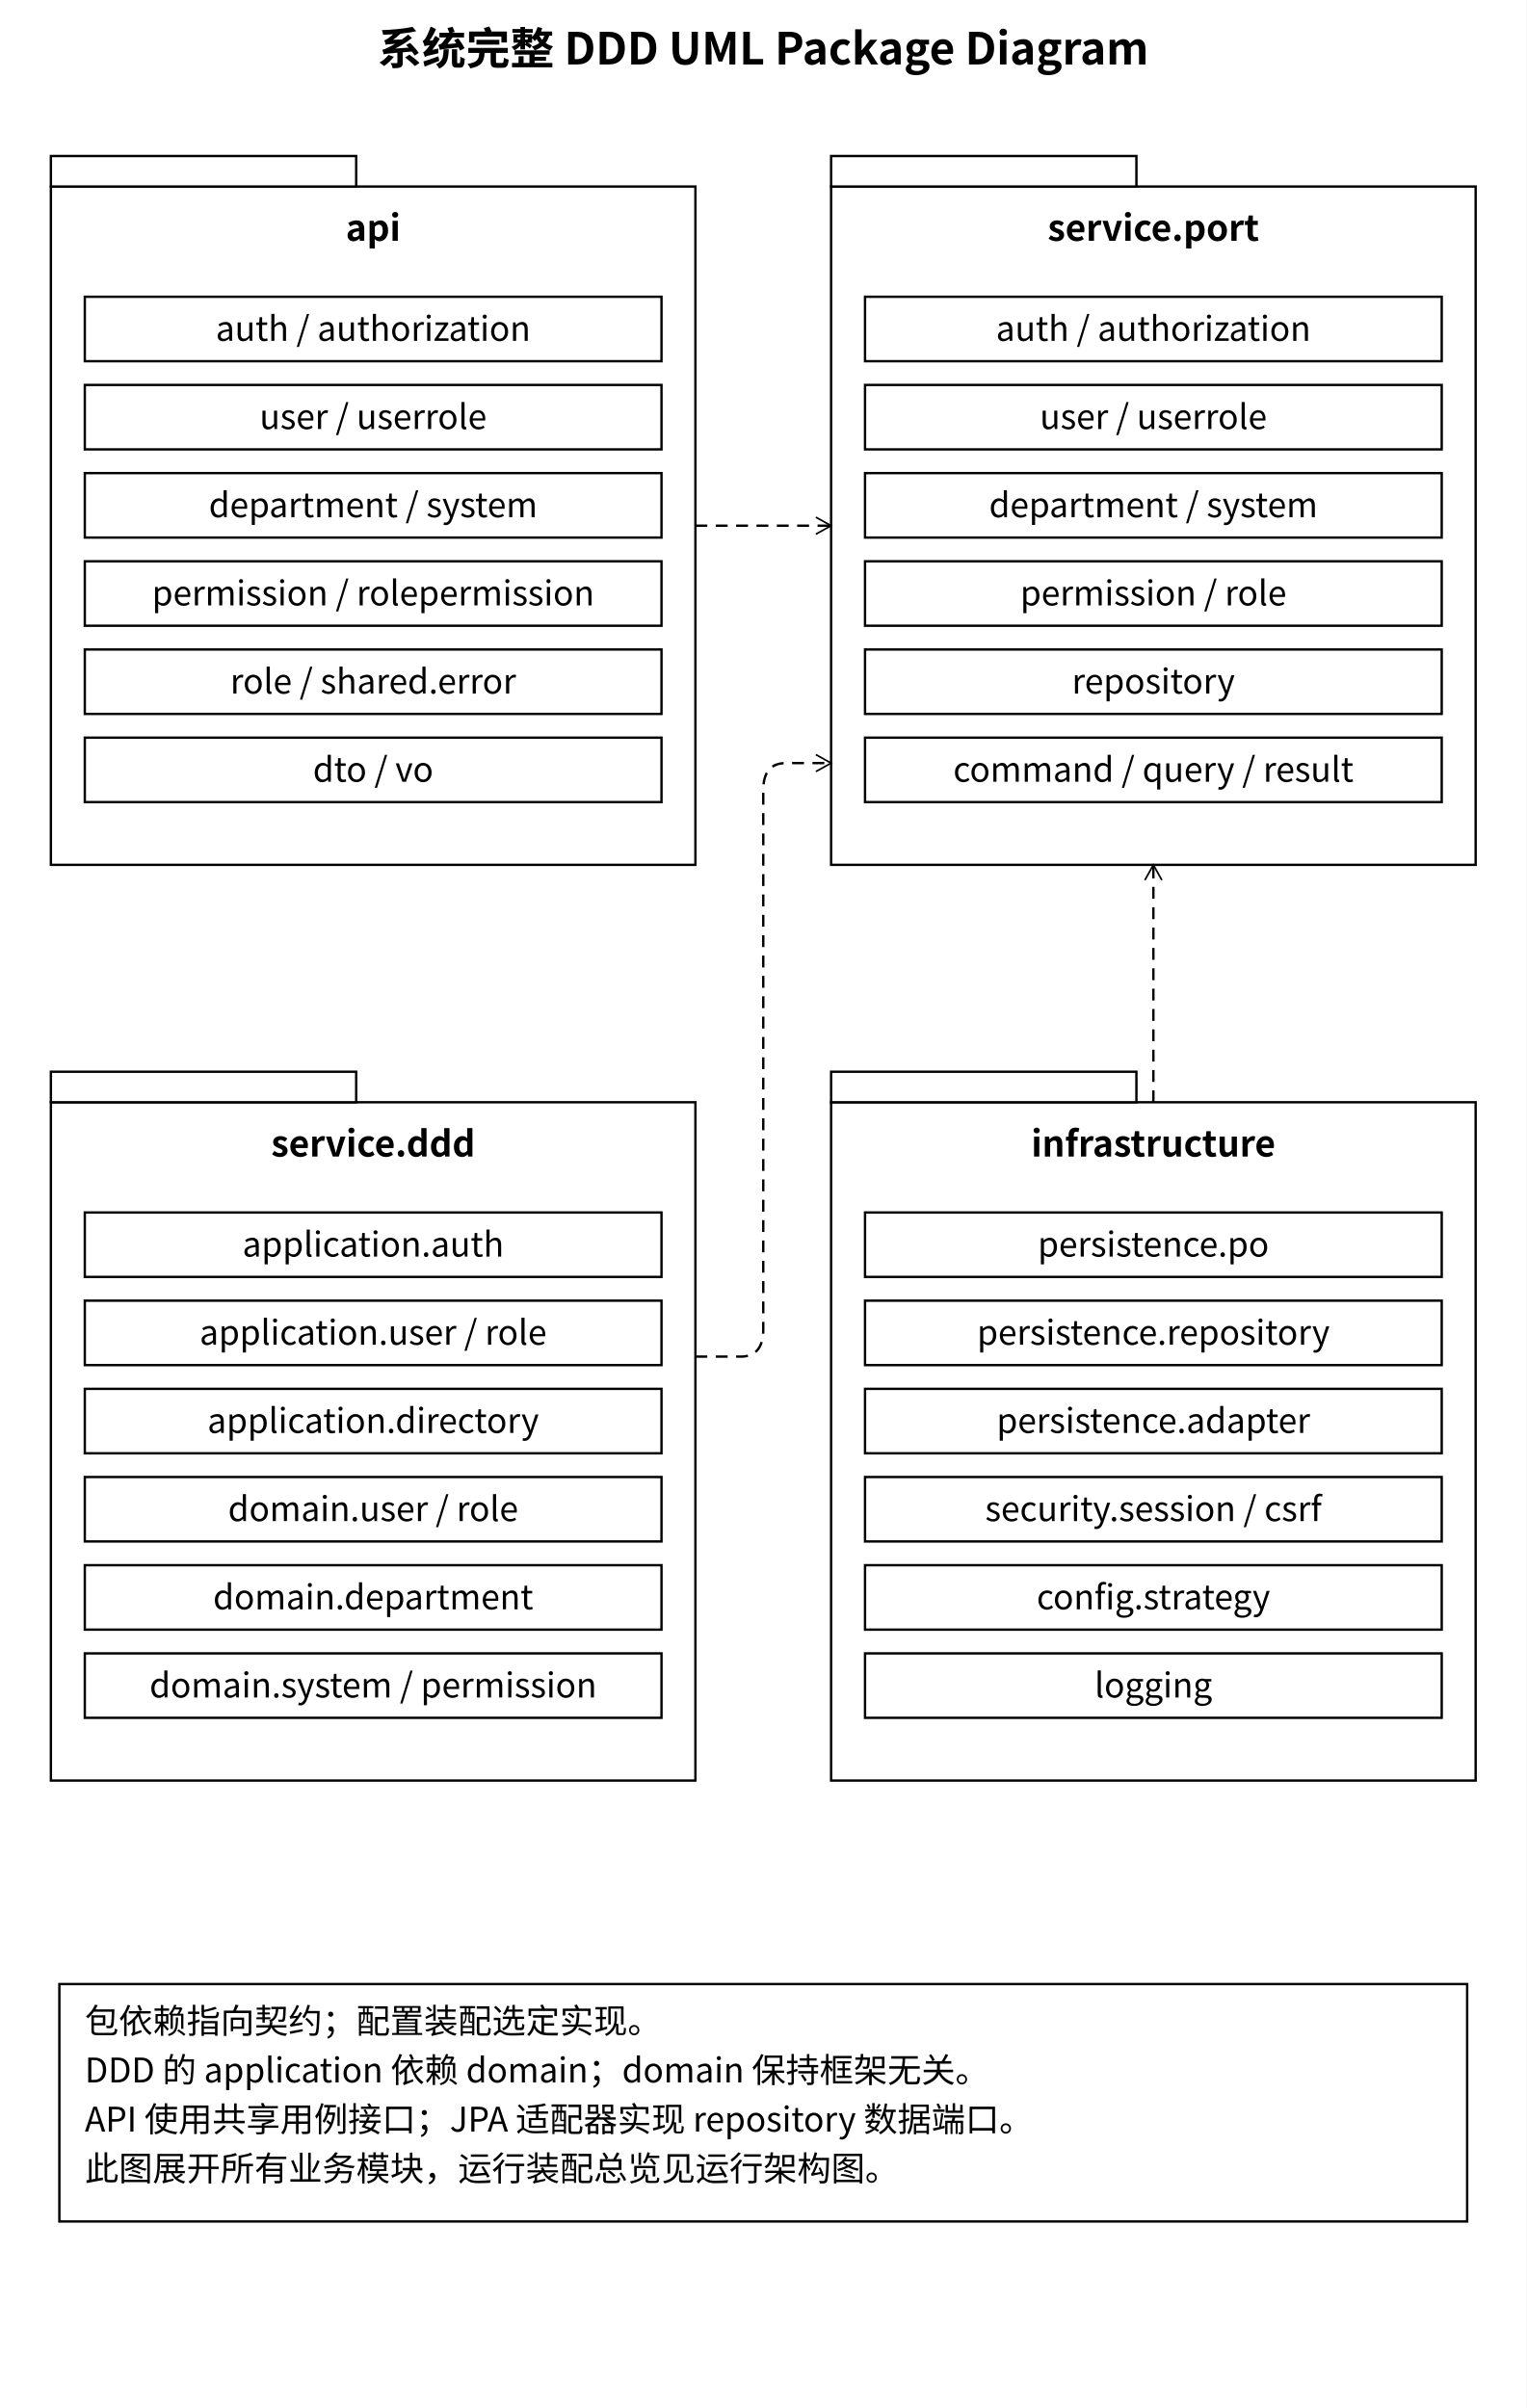
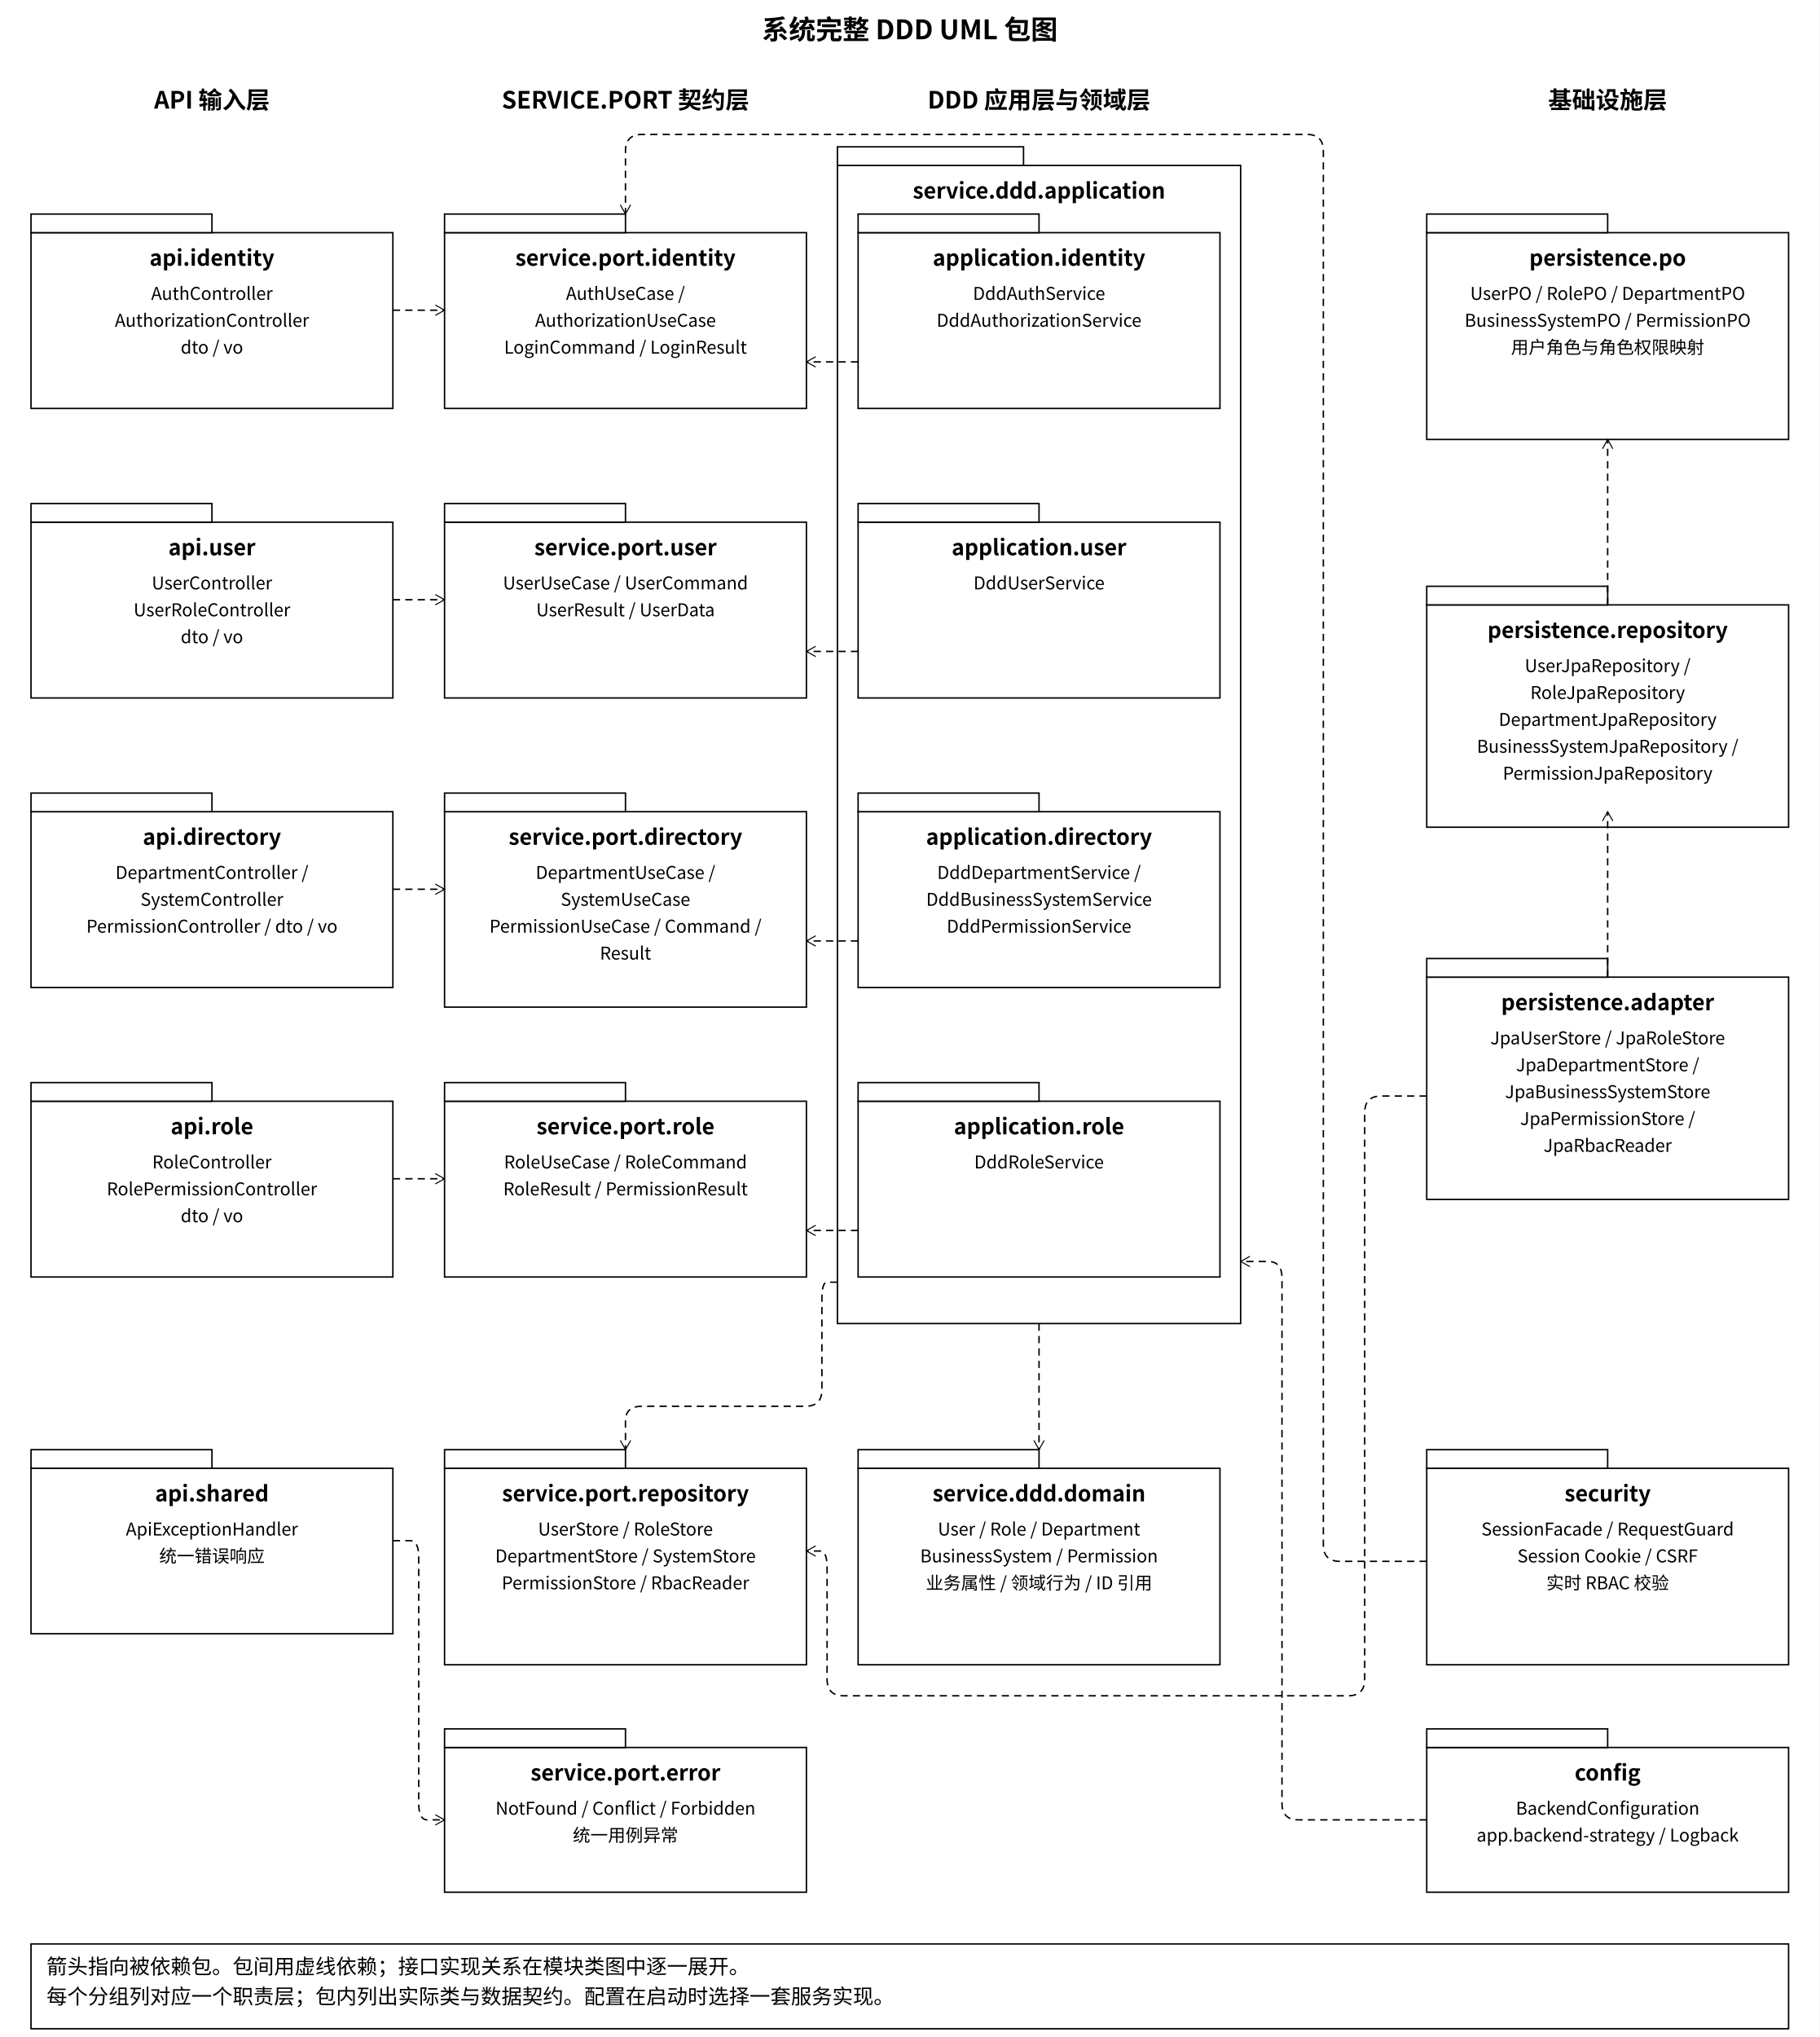
- <svg xmlns="http://www.w3.org/2000/svg" width="900" height="1420" viewBox="0 0 900 1420">
+ <svg xmlns="http://www.w3.org/2000/svg" width="1760" height="1970" viewBox="0 0 1760 1970">
  <style>text{font-family:'PingFang SC','Microsoft YaHei','Noto Sans CJK SC',system-ui,sans-serif;fill:black}</style>
  <defs>
    <marker id="open" markerWidth="12" markerHeight="12" refX="10" refY="6" orient="auto" markerUnits="userSpaceOnUse">
      <path d="M1,1 L10,6 L1,11" fill="none" stroke="black" />
    </marker>
    <marker id="filled" markerWidth="12" markerHeight="12" refX="10" refY="6" orient="auto" markerUnits="userSpaceOnUse">
      <path d="M1,1 L10,6 L1,11 Z" fill="black" />
    </marker>
    <marker id="triangle" markerWidth="16" markerHeight="16" refX="14" refY="8" orient="auto" markerUnits="userSpaceOnUse">
      <path d="M1,1 L14,8 L1,15 Z" fill="white" stroke="black" />
    </marker>
  </defs>
  <rect width="100%" height="100%" fill="white" />
-   <text x="450.0" y="38" font-size="26" text-anchor="middle" font-weight="600">系统完整 DDD UML Package Diagram</text>
-   <rect x="30" y="110" width="380" height="400" rx="0" fill="white" stroke="black" stroke-width="1.4" />
-   <rect x="30" y="92" width="180" height="18" rx="0" fill="white" stroke="black" stroke-width="1.4" />
-   <text x="220.0" y="142" font-size="21" text-anchor="middle" font-weight="600">api</text>
-   <rect x="50" y="175" width="340" height="38" rx="0" fill="white" stroke="black" stroke-width="1.4" />
-   <text x="220.0" y="201" font-size="20" text-anchor="middle" font-weight="400">auth / authorization</text>
-   <rect x="50" y="227" width="340" height="38" rx="0" fill="white" stroke="black" stroke-width="1.4" />
-   <text x="220.0" y="253" font-size="20" text-anchor="middle" font-weight="400">user / userrole</text>
-   <rect x="50" y="279" width="340" height="38" rx="0" fill="white" stroke="black" stroke-width="1.4" />
-   <text x="220.0" y="305" font-size="20" text-anchor="middle" font-weight="400">department / system</text>
-   <rect x="50" y="331" width="340" height="38" rx="0" fill="white" stroke="black" stroke-width="1.4" />
-   <text x="220.0" y="357" font-size="20" text-anchor="middle" font-weight="400">permission / rolepermission</text>
-   <rect x="50" y="383" width="340" height="38" rx="0" fill="white" stroke="black" stroke-width="1.4" />
-   <text x="220.0" y="409" font-size="20" text-anchor="middle" font-weight="400">role / shared.error</text>
-   <rect x="50" y="435" width="340" height="38" rx="0" fill="white" stroke="black" stroke-width="1.4" />
-   <text x="220.0" y="461" font-size="20" text-anchor="middle" font-weight="400">dto / vo</text>
-   <rect x="490" y="110" width="380" height="400" rx="0" fill="white" stroke="black" stroke-width="1.4" />
-   <rect x="490" y="92" width="180" height="18" rx="0" fill="white" stroke="black" stroke-width="1.4" />
-   <text x="680.0" y="142" font-size="21" text-anchor="middle" font-weight="600">service.port</text>
-   <rect x="510" y="175" width="340" height="38" rx="0" fill="white" stroke="black" stroke-width="1.4" />
-   <text x="680.0" y="201" font-size="20" text-anchor="middle" font-weight="400">auth / authorization</text>
-   <rect x="510" y="227" width="340" height="38" rx="0" fill="white" stroke="black" stroke-width="1.4" />
-   <text x="680.0" y="253" font-size="20" text-anchor="middle" font-weight="400">user / userrole</text>
-   <rect x="510" y="279" width="340" height="38" rx="0" fill="white" stroke="black" stroke-width="1.4" />
-   <text x="680.0" y="305" font-size="20" text-anchor="middle" font-weight="400">department / system</text>
-   <rect x="510" y="331" width="340" height="38" rx="0" fill="white" stroke="black" stroke-width="1.4" />
-   <text x="680.0" y="357" font-size="20" text-anchor="middle" font-weight="400">permission / role</text>
-   <rect x="510" y="383" width="340" height="38" rx="0" fill="white" stroke="black" stroke-width="1.4" />
-   <text x="680.0" y="409" font-size="20" text-anchor="middle" font-weight="400">repository</text>
-   <rect x="510" y="435" width="340" height="38" rx="0" fill="white" stroke="black" stroke-width="1.4" />
-   <text x="680.0" y="461" font-size="20" text-anchor="middle" font-weight="400">command / query / result</text>
-   <rect x="30" y="650" width="380" height="400" rx="0" fill="white" stroke="black" stroke-width="1.4" />
-   <rect x="30" y="632" width="180" height="18" rx="0" fill="white" stroke="black" stroke-width="1.4" />
-   <text x="220.0" y="682" font-size="21" text-anchor="middle" font-weight="600">service.ddd</text>
-   <rect x="50" y="715" width="340" height="38" rx="0" fill="white" stroke="black" stroke-width="1.4" />
-   <text x="220.0" y="741" font-size="20" text-anchor="middle" font-weight="400">application.auth</text>
-   <rect x="50" y="767" width="340" height="38" rx="0" fill="white" stroke="black" stroke-width="1.4" />
-   <text x="220.0" y="793" font-size="20" text-anchor="middle" font-weight="400">application.user / role</text>
-   <rect x="50" y="819" width="340" height="38" rx="0" fill="white" stroke="black" stroke-width="1.4" />
-   <text x="220.0" y="845" font-size="20" text-anchor="middle" font-weight="400">application.directory</text>
-   <rect x="50" y="871" width="340" height="38" rx="0" fill="white" stroke="black" stroke-width="1.4" />
-   <text x="220.0" y="897" font-size="20" text-anchor="middle" font-weight="400">domain.user / role</text>
-   <rect x="50" y="923" width="340" height="38" rx="0" fill="white" stroke="black" stroke-width="1.4" />
-   <text x="220.0" y="949" font-size="20" text-anchor="middle" font-weight="400">domain.department</text>
-   <rect x="50" y="975" width="340" height="38" rx="0" fill="white" stroke="black" stroke-width="1.4" />
-   <text x="220.0" y="1001" font-size="20" text-anchor="middle" font-weight="400">domain.system / permission</text>
-   <rect x="490" y="650" width="380" height="400" rx="0" fill="white" stroke="black" stroke-width="1.4" />
-   <rect x="490" y="632" width="180" height="18" rx="0" fill="white" stroke="black" stroke-width="1.4" />
-   <text x="680.0" y="682" font-size="21" text-anchor="middle" font-weight="600">infrastructure</text>
-   <rect x="510" y="715" width="340" height="38" rx="0" fill="white" stroke="black" stroke-width="1.4" />
-   <text x="680.0" y="741" font-size="20" text-anchor="middle" font-weight="400">persistence.po</text>
-   <rect x="510" y="767" width="340" height="38" rx="0" fill="white" stroke="black" stroke-width="1.4" />
-   <text x="680.0" y="793" font-size="20" text-anchor="middle" font-weight="400">persistence.repository</text>
-   <rect x="510" y="819" width="340" height="38" rx="0" fill="white" stroke="black" stroke-width="1.4" />
-   <text x="680.0" y="845" font-size="20" text-anchor="middle" font-weight="400">persistence.adapter</text>
-   <rect x="510" y="871" width="340" height="38" rx="0" fill="white" stroke="black" stroke-width="1.4" />
-   <text x="680.0" y="897" font-size="20" text-anchor="middle" font-weight="400">security.session / csrf</text>
-   <rect x="510" y="923" width="340" height="38" rx="0" fill="white" stroke="black" stroke-width="1.4" />
-   <text x="680.0" y="949" font-size="20" text-anchor="middle" font-weight="400">config.strategy</text>
-   <rect x="510" y="975" width="340" height="38" rx="0" fill="white" stroke="black" stroke-width="1.4" />
-   <text x="680.0" y="1001" font-size="20" text-anchor="middle" font-weight="400">logging</text>
-   <path d="M 410,310 L 490,310" fill="none" stroke="black" stroke-width="1.4" stroke-dasharray="7 5" marker-end="url(#open)" />
-   <path d="M 410,800 L 436.667,800.0 Q 450,800 450.0,784.0 L 450.0,466.0 Q 450,450 463.333,450.0 L 490,450" fill="none" stroke="black" stroke-width="1.4" stroke-dasharray="7 5" marker-end="url(#open)" />
-   <path d="M 680,650 L 680,510" fill="none" stroke="black" stroke-width="1.4" stroke-dasharray="7 5" marker-end="url(#open)" />
-   <rect x="35" y="1170" width="830" height="140" rx="0" fill="white" stroke="black" stroke-width="1.4" />
-   <text x="50" y="1199" font-size="20" text-anchor="start" font-weight="400">包依赖指向契约；配置装配选定实现。</text>
-   <text x="50" y="1228" font-size="20" text-anchor="start" font-weight="400">DDD 的 application 依赖 domain；domain 保持框架无关。</text>
-   <text x="50" y="1257" font-size="20" text-anchor="start" font-weight="400">API 使用共享用例接口；JPA 适配器实现 repository 数据端口。</text>
-   <text x="50" y="1286" font-size="20" text-anchor="start" font-weight="400">此图展开所有业务模块，运行装配总览见运行架构图。</text>
+   <text x="880.0" y="38" font-size="26" text-anchor="middle" font-weight="600">系统完整 DDD UML 包图</text>
+   <text x="205" y="105" font-size="23" text-anchor="middle" font-weight="600">API 输入层</text>
+   <text x="605" y="105" font-size="23" text-anchor="middle" font-weight="600">SERVICE.PORT 契约层</text>
+   <text x="1005" y="105" font-size="23" text-anchor="middle" font-weight="600">DDD 应用层与领域层</text>
+   <text x="1555" y="105" font-size="23" text-anchor="middle" font-weight="600">基础设施层</text>
+   <rect x="810" y="160" width="390" height="1120" rx="0" fill="white" stroke="black" stroke-width="1.4" />
+   <rect x="810" y="142" width="180" height="18" rx="0" fill="white" stroke="black" stroke-width="1.4" />
+   <text x="1005.0" y="192" font-size="21" text-anchor="middle" font-weight="600">service.ddd.application</text>
+   <rect x="30" y="225" width="350" height="170" rx="0" fill="white" stroke="black" stroke-width="1.4" />
+   <rect x="30" y="207" width="175.0" height="18" rx="0" fill="white" stroke="black" stroke-width="1.4" />
+   <text x="205.0" y="257" font-size="21" text-anchor="middle" font-weight="600">api.identity</text>
+   <text x="205.0" y="290" font-size="17" text-anchor="middle" font-weight="400">AuthController</text>
+   <text x="205.0" y="316" font-size="17" text-anchor="middle" font-weight="400">AuthorizationController</text>
+   <text x="205.0" y="342" font-size="17" text-anchor="middle" font-weight="400">dto / vo</text>
+   <rect x="430" y="225" width="350" height="170" rx="0" fill="white" stroke="black" stroke-width="1.4" />
+   <rect x="430" y="207" width="175.0" height="18" rx="0" fill="white" stroke="black" stroke-width="1.4" />
+   <text x="605.0" y="257" font-size="21" text-anchor="middle" font-weight="600">service.port.identity</text>
+   <text x="605.0" y="290" font-size="17" text-anchor="middle" font-weight="400">AuthUseCase /</text>
+   <text x="605.0" y="316" font-size="17" text-anchor="middle" font-weight="400">AuthorizationUseCase</text>
+   <text x="605.0" y="342" font-size="17" text-anchor="middle" font-weight="400">LoginCommand / LoginResult</text>
+   <rect x="830" y="225" width="350" height="170" rx="0" fill="white" stroke="black" stroke-width="1.4" />
+   <rect x="830" y="207" width="175.0" height="18" rx="0" fill="white" stroke="black" stroke-width="1.4" />
+   <text x="1005.0" y="257" font-size="21" text-anchor="middle" font-weight="600">application.identity</text>
+   <text x="1005.0" y="290" font-size="17" text-anchor="middle" font-weight="400">DddAuthService</text>
+   <text x="1005.0" y="316" font-size="17" text-anchor="middle" font-weight="400">DddAuthorizationService</text>
+   <path d="M 380,300 L 430,300" fill="none" stroke="black" stroke-width="1.4" stroke-dasharray="7 5" marker-end="url(#open)" />
+   <path d="M 830,350 L 780,350" fill="none" stroke="black" stroke-width="1.4" stroke-dasharray="7 5" marker-end="url(#open)" />
+   <rect x="30" y="505" width="350" height="170" rx="0" fill="white" stroke="black" stroke-width="1.4" />
+   <rect x="30" y="487" width="175.0" height="18" rx="0" fill="white" stroke="black" stroke-width="1.4" />
+   <text x="205.0" y="537" font-size="21" text-anchor="middle" font-weight="600">api.user</text>
+   <text x="205.0" y="570" font-size="17" text-anchor="middle" font-weight="400">UserController</text>
+   <text x="205.0" y="596" font-size="17" text-anchor="middle" font-weight="400">UserRoleController</text>
+   <text x="205.0" y="622" font-size="17" text-anchor="middle" font-weight="400">dto / vo</text>
+   <rect x="430" y="505" width="350" height="170" rx="0" fill="white" stroke="black" stroke-width="1.4" />
+   <rect x="430" y="487" width="175.0" height="18" rx="0" fill="white" stroke="black" stroke-width="1.4" />
+   <text x="605.0" y="537" font-size="21" text-anchor="middle" font-weight="600">service.port.user</text>
+   <text x="605.0" y="570" font-size="17" text-anchor="middle" font-weight="400">UserUseCase / UserCommand</text>
+   <text x="605.0" y="596" font-size="17" text-anchor="middle" font-weight="400">UserResult / UserData</text>
+   <rect x="830" y="505" width="350" height="170" rx="0" fill="white" stroke="black" stroke-width="1.4" />
+   <rect x="830" y="487" width="175.0" height="18" rx="0" fill="white" stroke="black" stroke-width="1.4" />
+   <text x="1005.0" y="537" font-size="21" text-anchor="middle" font-weight="600">application.user</text>
+   <text x="1005.0" y="570" font-size="17" text-anchor="middle" font-weight="400">DddUserService</text>
+   <path d="M 380,580 L 430,580" fill="none" stroke="black" stroke-width="1.4" stroke-dasharray="7 5" marker-end="url(#open)" />
+   <path d="M 830,630 L 780,630" fill="none" stroke="black" stroke-width="1.4" stroke-dasharray="7 5" marker-end="url(#open)" />
+   <rect x="30" y="785" width="350" height="170" rx="0" fill="white" stroke="black" stroke-width="1.4" />
+   <rect x="30" y="767" width="175.0" height="18" rx="0" fill="white" stroke="black" stroke-width="1.4" />
+   <text x="205.0" y="817" font-size="21" text-anchor="middle" font-weight="600">api.directory</text>
+   <text x="205.0" y="850" font-size="17" text-anchor="middle" font-weight="400">DepartmentController /</text>
+   <text x="205.0" y="876" font-size="17" text-anchor="middle" font-weight="400">SystemController</text>
+   <text x="205.0" y="902" font-size="17" text-anchor="middle" font-weight="400">PermissionController / dto / vo</text>
+   <rect x="430" y="785" width="350" height="189" rx="0" fill="white" stroke="black" stroke-width="1.4" />
+   <rect x="430" y="767" width="175.0" height="18" rx="0" fill="white" stroke="black" stroke-width="1.4" />
+   <text x="605.0" y="817" font-size="21" text-anchor="middle" font-weight="600">service.port.directory</text>
+   <text x="605.0" y="850" font-size="17" text-anchor="middle" font-weight="400">DepartmentUseCase /</text>
+   <text x="605.0" y="876" font-size="17" text-anchor="middle" font-weight="400">SystemUseCase</text>
+   <text x="605.0" y="902" font-size="17" text-anchor="middle" font-weight="400">PermissionUseCase / Command /</text>
+   <text x="605.0" y="928" font-size="17" text-anchor="middle" font-weight="400">Result</text>
+   <rect x="830" y="785" width="350" height="170" rx="0" fill="white" stroke="black" stroke-width="1.4" />
+   <rect x="830" y="767" width="175.0" height="18" rx="0" fill="white" stroke="black" stroke-width="1.4" />
+   <text x="1005.0" y="817" font-size="21" text-anchor="middle" font-weight="600">application.directory</text>
+   <text x="1005.0" y="850" font-size="17" text-anchor="middle" font-weight="400">DddDepartmentService /</text>
+   <text x="1005.0" y="876" font-size="17" text-anchor="middle" font-weight="400">DddBusinessSystemService</text>
+   <text x="1005.0" y="902" font-size="17" text-anchor="middle" font-weight="400">DddPermissionService</text>
+   <path d="M 380,860 L 430,860" fill="none" stroke="black" stroke-width="1.4" stroke-dasharray="7 5" marker-end="url(#open)" />
+   <path d="M 830,910 L 780,910" fill="none" stroke="black" stroke-width="1.4" stroke-dasharray="7 5" marker-end="url(#open)" />
+   <rect x="30" y="1065" width="350" height="170" rx="0" fill="white" stroke="black" stroke-width="1.4" />
+   <rect x="30" y="1047" width="175.0" height="18" rx="0" fill="white" stroke="black" stroke-width="1.4" />
+   <text x="205.0" y="1097" font-size="21" text-anchor="middle" font-weight="600">api.role</text>
+   <text x="205.0" y="1130" font-size="17" text-anchor="middle" font-weight="400">RoleController</text>
+   <text x="205.0" y="1156" font-size="17" text-anchor="middle" font-weight="400">RolePermissionController</text>
+   <text x="205.0" y="1182" font-size="17" text-anchor="middle" font-weight="400">dto / vo</text>
+   <rect x="430" y="1065" width="350" height="170" rx="0" fill="white" stroke="black" stroke-width="1.4" />
+   <rect x="430" y="1047" width="175.0" height="18" rx="0" fill="white" stroke="black" stroke-width="1.4" />
+   <text x="605.0" y="1097" font-size="21" text-anchor="middle" font-weight="600">service.port.role</text>
+   <text x="605.0" y="1130" font-size="17" text-anchor="middle" font-weight="400">RoleUseCase / RoleCommand</text>
+   <text x="605.0" y="1156" font-size="17" text-anchor="middle" font-weight="400">RoleResult / PermissionResult</text>
+   <rect x="830" y="1065" width="350" height="170" rx="0" fill="white" stroke="black" stroke-width="1.4" />
+   <rect x="830" y="1047" width="175.0" height="18" rx="0" fill="white" stroke="black" stroke-width="1.4" />
+   <text x="1005.0" y="1097" font-size="21" text-anchor="middle" font-weight="600">application.role</text>
+   <text x="1005.0" y="1130" font-size="17" text-anchor="middle" font-weight="400">DddRoleService</text>
+   <path d="M 380,1140 L 430,1140" fill="none" stroke="black" stroke-width="1.4" stroke-dasharray="7 5" marker-end="url(#open)" />
+   <path d="M 830,1190 L 780,1190" fill="none" stroke="black" stroke-width="1.4" stroke-dasharray="7 5" marker-end="url(#open)" />
+   <rect x="430" y="1420" width="350" height="190" rx="0" fill="white" stroke="black" stroke-width="1.4" />
+   <rect x="430" y="1402" width="175.0" height="18" rx="0" fill="white" stroke="black" stroke-width="1.4" />
+   <text x="605.0" y="1452" font-size="21" text-anchor="middle" font-weight="600">service.port.repository</text>
+   <text x="605.0" y="1485" font-size="17" text-anchor="middle" font-weight="400">UserStore / RoleStore</text>
+   <text x="605.0" y="1511" font-size="17" text-anchor="middle" font-weight="400">DepartmentStore / SystemStore</text>
+   <text x="605.0" y="1537" font-size="17" text-anchor="middle" font-weight="400">PermissionStore / RbacReader</text>
+   <rect x="430" y="1690" width="350" height="140" rx="0" fill="white" stroke="black" stroke-width="1.4" />
+   <rect x="430" y="1672" width="175.0" height="18" rx="0" fill="white" stroke="black" stroke-width="1.4" />
+   <text x="605.0" y="1722" font-size="21" text-anchor="middle" font-weight="600">service.port.error</text>
+   <text x="605.0" y="1755" font-size="17" text-anchor="middle" font-weight="400">NotFound / Conflict / Forbidden</text>
+   <text x="605.0" y="1781" font-size="17" text-anchor="middle" font-weight="400">统一用例异常</text>
+   <rect x="30" y="1420" width="350" height="160" rx="0" fill="white" stroke="black" stroke-width="1.4" />
+   <rect x="30" y="1402" width="175.0" height="18" rx="0" fill="white" stroke="black" stroke-width="1.4" />
+   <text x="205.0" y="1452" font-size="21" text-anchor="middle" font-weight="600">api.shared</text>
+   <text x="205.0" y="1485" font-size="17" text-anchor="middle" font-weight="400">ApiExceptionHandler</text>
+   <text x="205.0" y="1511" font-size="17" text-anchor="middle" font-weight="400">统一错误响应</text>
+   <path d="M 380,1490 L 396.667,1490.0 Q 405,1490 405.0,1506.0 L 405.0,1744.0 Q 405,1760 413.333,1760.0 L 430,1760" fill="none" stroke="black" stroke-width="1.4" stroke-dasharray="7 5" marker-end="url(#open)" />
+   <rect x="1380" y="225" width="350" height="200" rx="0" fill="white" stroke="black" stroke-width="1.4" />
+   <rect x="1380" y="207" width="175.0" height="18" rx="0" fill="white" stroke="black" stroke-width="1.4" />
+   <text x="1555.0" y="257" font-size="21" text-anchor="middle" font-weight="600">persistence.po</text>
+   <text x="1555.0" y="290" font-size="17" text-anchor="middle" font-weight="400">UserPO / RolePO / DepartmentPO</text>
+   <text x="1555.0" y="316" font-size="17" text-anchor="middle" font-weight="400">BusinessSystemPO / PermissionPO</text>
+   <text x="1555.0" y="342" font-size="17" text-anchor="middle" font-weight="400">用户角色与角色权限映射</text>
+   <rect x="1380" y="585" width="350" height="215" rx="0" fill="white" stroke="black" stroke-width="1.4" />
+   <rect x="1380" y="567" width="175.0" height="18" rx="0" fill="white" stroke="black" stroke-width="1.4" />
+   <text x="1555.0" y="617" font-size="21" text-anchor="middle" font-weight="600">persistence.repository</text>
+   <text x="1555.0" y="650" font-size="17" text-anchor="middle" font-weight="400">UserJpaRepository /</text>
+   <text x="1555.0" y="676" font-size="17" text-anchor="middle" font-weight="400">RoleJpaRepository</text>
+   <text x="1555.0" y="702" font-size="17" text-anchor="middle" font-weight="400">DepartmentJpaRepository</text>
+   <text x="1555.0" y="728" font-size="17" text-anchor="middle" font-weight="400">BusinessSystemJpaRepository /</text>
+   <text x="1555.0" y="754" font-size="17" text-anchor="middle" font-weight="400">PermissionJpaRepository</text>
+   <rect x="1380" y="945" width="350" height="215" rx="0" fill="white" stroke="black" stroke-width="1.4" />
+   <rect x="1380" y="927" width="175.0" height="18" rx="0" fill="white" stroke="black" stroke-width="1.4" />
+   <text x="1555.0" y="977" font-size="21" text-anchor="middle" font-weight="600">persistence.adapter</text>
+   <text x="1555.0" y="1010" font-size="17" text-anchor="middle" font-weight="400">JpaUserStore / JpaRoleStore</text>
+   <text x="1555.0" y="1036" font-size="17" text-anchor="middle" font-weight="400">JpaDepartmentStore /</text>
+   <text x="1555.0" y="1062" font-size="17" text-anchor="middle" font-weight="400">JpaBusinessSystemStore</text>
+   <text x="1555.0" y="1088" font-size="17" text-anchor="middle" font-weight="400">JpaPermissionStore /</text>
+   <text x="1555.0" y="1114" font-size="17" text-anchor="middle" font-weight="400">JpaRbacReader</text>
+   <rect x="1380" y="1420" width="350" height="190" rx="0" fill="white" stroke="black" stroke-width="1.4" />
+   <rect x="1380" y="1402" width="175.0" height="18" rx="0" fill="white" stroke="black" stroke-width="1.4" />
+   <text x="1555.0" y="1452" font-size="21" text-anchor="middle" font-weight="600">security</text>
+   <text x="1555.0" y="1485" font-size="17" text-anchor="middle" font-weight="400">SessionFacade / RequestGuard</text>
+   <text x="1555.0" y="1511" font-size="17" text-anchor="middle" font-weight="400">Session Cookie / CSRF</text>
+   <text x="1555.0" y="1537" font-size="17" text-anchor="middle" font-weight="400">实时 RBAC 校验</text>
+   <rect x="1380" y="1690" width="350" height="140" rx="0" fill="white" stroke="black" stroke-width="1.4" />
+   <rect x="1380" y="1672" width="175.0" height="18" rx="0" fill="white" stroke="black" stroke-width="1.4" />
+   <text x="1555.0" y="1722" font-size="21" text-anchor="middle" font-weight="600">config</text>
+   <text x="1555.0" y="1755" font-size="17" text-anchor="middle" font-weight="400">BackendConfiguration</text>
+   <text x="1555.0" y="1781" font-size="17" text-anchor="middle" font-weight="400">app.backend-strategy / Logback</text>
+   <path d="M 1380,1510 L 1296.0,1510.0 Q 1280,1510 1280.0,1494.0 L 1280.0,146.0 Q 1280,130 1264.0,130.0 L 621.0,130.0 Q 605,130 605.0,146.0 L 605,207" fill="none" stroke="black" stroke-width="1.4" stroke-dasharray="7 5" marker-end="url(#open)" />
+   <path d="M 1380,1760 L 1256.0,1760.0 Q 1240,1760 1240.0,1744.0 L 1240.0,1236.0 Q 1240,1220 1226.667,1220.0 L 1200,1220" fill="none" stroke="black" stroke-width="1.4" stroke-dasharray="7 5" marker-end="url(#open)" />
+   <path d="M 1555,945 L 1555,785" fill="none" stroke="black" stroke-width="1.4" stroke-dasharray="7 5" marker-end="url(#open)" />
+   <path d="M 1555,585 L 1555,425" fill="none" stroke="black" stroke-width="1.4" stroke-dasharray="7 5" marker-end="url(#open)" />
+   <path d="M 810,1240 L 800.0,1240.0 Q 795,1240 795.0,1256.0 L 795.0,1344.0 Q 795,1360 779.0,1360.0 L 621.0,1360.0 Q 605,1360 605.0,1374.0 L 605,1402" fill="none" stroke="black" stroke-width="1.4" stroke-dasharray="7 5" marker-end="url(#open)" />
+   <path d="M 1380,1060 L 1336.0,1060.0 Q 1320,1060 1320.0,1076.0 L 1320.0,1624.0 Q 1320,1640 1304.0,1640.0 L 816.0,1640.0 Q 800,1640 800.0,1624.0 L 800.0,1516.0 Q 800,1500 793.333,1500.0 L 780,1500" fill="none" stroke="black" stroke-width="1.4" stroke-dasharray="7 5" marker-end="url(#open)" />
+   <rect x="830" y="1420" width="350" height="190" rx="0" fill="white" stroke="black" stroke-width="1.4" />
+   <rect x="830" y="1402" width="175.0" height="18" rx="0" fill="white" stroke="black" stroke-width="1.4" />
+   <text x="1005.0" y="1452" font-size="21" text-anchor="middle" font-weight="600">service.ddd.domain</text>
+   <text x="1005.0" y="1485" font-size="17" text-anchor="middle" font-weight="400">User / Role / Department</text>
+   <text x="1005.0" y="1511" font-size="17" text-anchor="middle" font-weight="400">BusinessSystem / Permission</text>
+   <text x="1005.0" y="1537" font-size="17" text-anchor="middle" font-weight="400">业务属性 / 领域行为 / ID 引用</text>
+   <path d="M 1005,1280 L 1005,1402" fill="none" stroke="black" stroke-width="1.4" stroke-dasharray="7 5" marker-end="url(#open)" />
+   <rect x="30" y="1880" width="1700" height="82" rx="0" fill="white" stroke="black" stroke-width="1.4" />
+   <text x="45" y="1909" font-size="20" text-anchor="start" font-weight="400">箭头指向被依赖包。包间用虚线依赖；接口实现关系在模块类图中逐一展开。</text>
+   <text x="45" y="1938" font-size="20" text-anchor="start" font-weight="400">每个分组列对应一个职责层；包内列出实际类与数据契约。配置在启动时选择一套服务实现。</text>
</svg>
